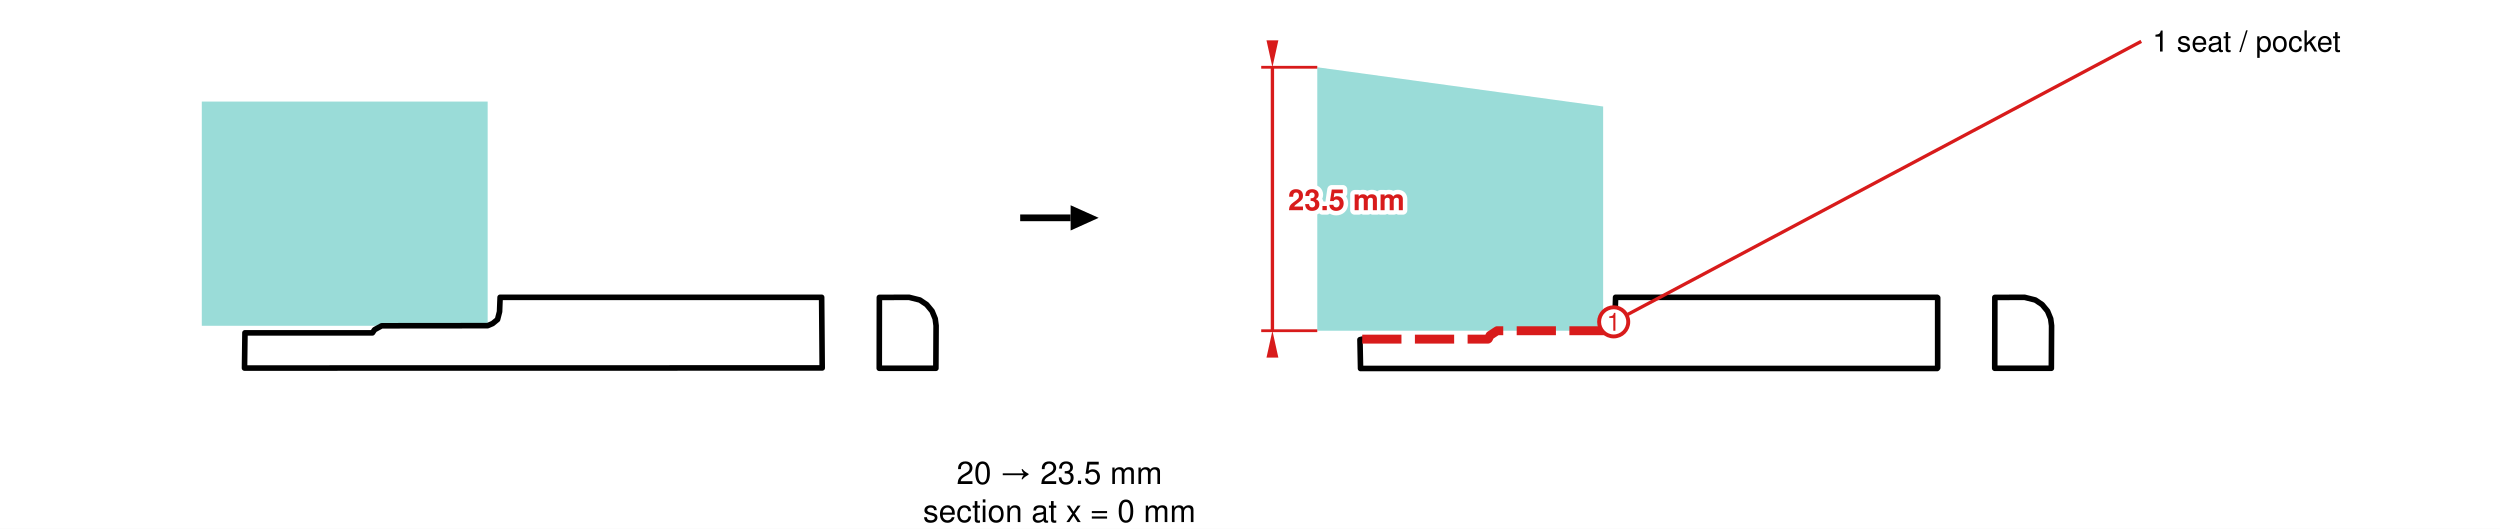
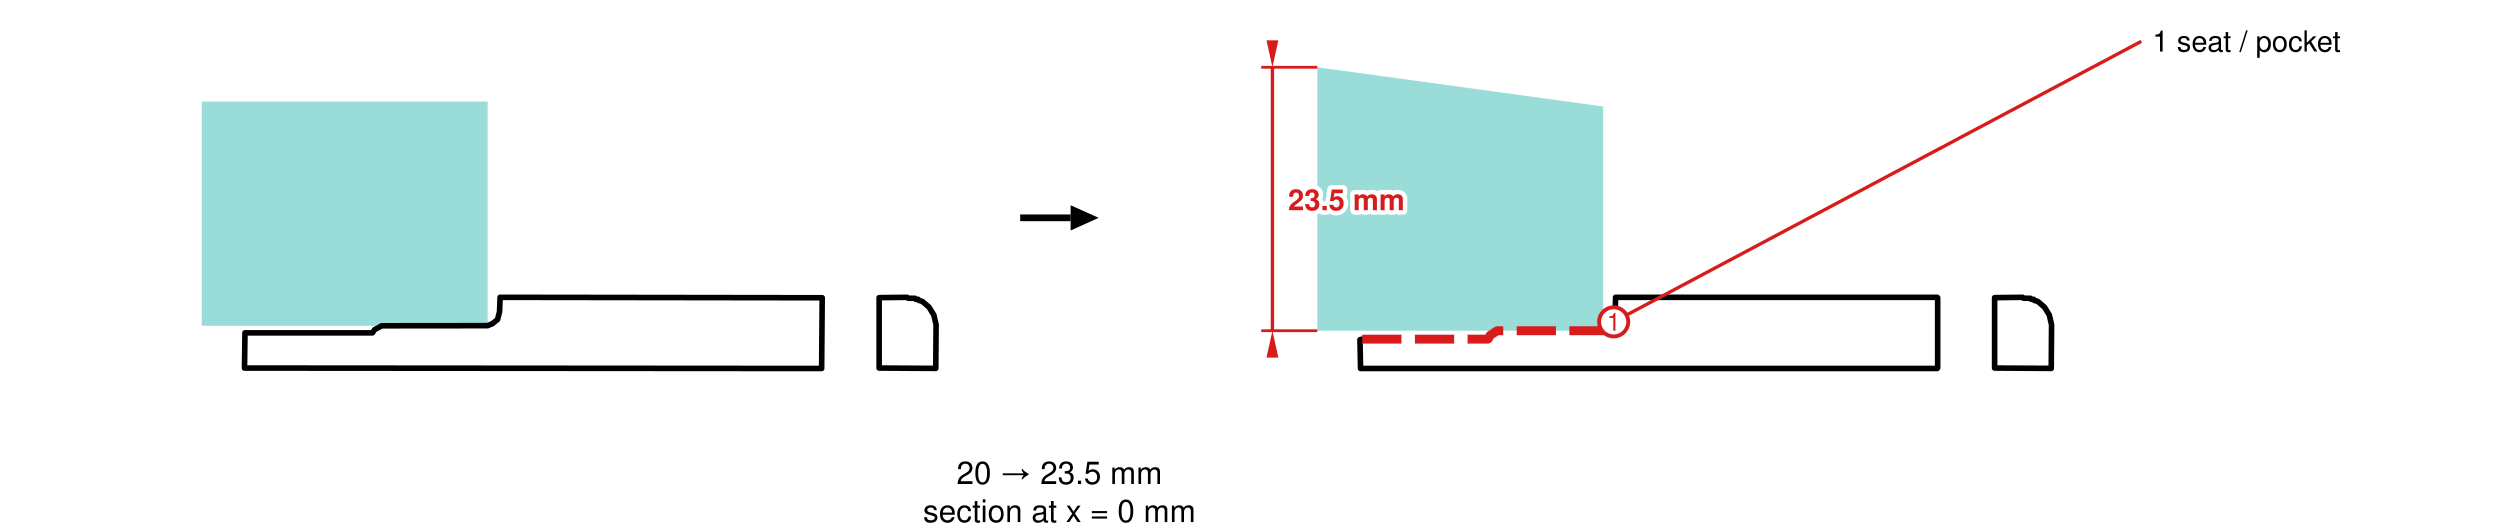
<svg xmlns="http://www.w3.org/2000/svg" width="223.00mm" height="47.17mm" viewBox="0 0 223.00 47.17" role="img">
  <rect width="223.00" height="47.17" fill="white" />
  <g class="panel" id="before">
    <path d="M 18.00 9.06 L 43.50 9.06 L 43.50 29.06 L 18.00 29.06 L 18.00 9.06 Z" fill="#20b2aa" fill-rule="evenodd" fill-opacity="0.45" stroke="none" />
-     <path d="M 83.50 29.05 L 83.48 32.85 L 78.43 32.85 L 78.44 26.53 L 81.09 26.52 L 82.05 26.76 L 82.66 27.17 L 83.14 27.75 L 83.42 28.43 L 83.50 29.05 Z" fill="none" stroke="#000" stroke-width="0.5" stroke-linejoin="round" stroke-linecap="round" />
-     <path d="M 33.22 29.69 L 33.41 29.41 L 34.05 29.06 L 43.50 29.05 L 43.94 28.86 L 44.38 28.50 L 44.56 27.80 L 44.61 26.52 L 73.29 26.52 L 73.34 32.82 L 21.81 32.83 L 21.85 29.69 L 33.22 29.69 Z" fill="none" stroke="#000" stroke-width="0.5" stroke-linejoin="round" stroke-linecap="round" />
+     <path d="M 80.91 26.52 L 81.00 26.60 L 81.62 26.61 L 81.69 26.70 L 81.90 26.70 L 81.96 26.79 L 82.29 26.90 L 82.87 27.40 L 83.30 28.10 L 83.50 28.97 L 83.47 32.86 L 78.42 32.83 L 78.42 26.55 L 80.91 26.52 Z" fill="none" stroke="#000" stroke-width="0.5" stroke-linejoin="round" stroke-linecap="round" />
+     <path d="M 33.22 29.69 L 33.41 29.41 L 34.05 29.06 L 43.50 29.05 L 43.94 28.86 L 44.38 28.50 L 44.56 27.80 L 44.61 26.52 L 73.34 26.56 L 73.29 32.87 L 21.81 32.83 L 21.85 29.69 L 33.22 29.69 Z" fill="none" stroke="#000" stroke-width="0.5" stroke-linejoin="round" stroke-linecap="round" />
  </g>
  <g class="arrow">
    <line x1="91.00" y1="19.43" x2="95.50" y2="19.43" stroke="#000" stroke-width="0.6" />
    <polygon points="98.00,19.43 95.50,18.31 95.50,20.56" fill="#000" />
    <text x="94.50" y="43.17" font-family="Helvetica, Arial, sans-serif" font-size="2.80" text-anchor="middle" fill="#000">20 → 23.5 mm</text>
    <text x="94.50" y="46.57" font-family="Helvetica, Arial, sans-serif" font-size="2.80" text-anchor="middle" fill="#000">section at x = 0 mm</text>
  </g>
  <g class="panel" id="after" transform="translate(99.50 0)">
    <path d="M 18.00 6.00 L 43.50 9.50 L 43.50 29.50 L 18.00 29.50 L 18.00 6.00 Z" fill="#20b2aa" fill-rule="evenodd" fill-opacity="0.45" stroke="none" />
-     <path d="M 83.50 29.05 L 83.48 32.85 L 78.43 32.85 L 78.44 26.53 L 81.09 26.52 L 82.05 26.76 L 82.66 27.17 L 83.14 27.75 L 83.42 28.43 L 83.50 29.05 Z" fill="none" stroke="#000" stroke-width="0.5" stroke-linejoin="round" stroke-linecap="round" />
+     <path d="M 80.91 26.52 L 81.00 26.60 L 81.62 26.61 L 81.69 26.70 L 81.90 26.70 L 81.96 26.79 L 82.29 26.90 L 82.87 27.40 L 83.30 28.10 L 83.50 28.97 L 83.47 32.86 L 78.42 32.83 L 78.42 26.55 L 80.91 26.52 Z" fill="none" stroke="#000" stroke-width="0.5" stroke-linejoin="round" stroke-linecap="round" />
    <path d="M 44.44 28.71 L 44.56 28.25 L 44.61 26.52 L 73.29 26.52 L 73.34 26.56 L 73.34 32.81 L 73.29 32.87 L 21.86 32.87 L 21.81 30.30 L 22.01 30.25" fill="none" stroke="#000" stroke-width="0.5" stroke-linejoin="round" stroke-linecap="round" />
    <path d="M 22.01 30.25 L 33.22 30.25 L 33.26 30.22 L 33.41 29.92 L 34.05 29.50 L 43.50 29.50 L 43.94 29.30 L 44.38 28.94 L 44.44 28.71" fill="none" stroke="#d81b1b" stroke-width="0.8" stroke-linecap="butt" stroke-linejoin="round" stroke-dasharray="3.5,1.2" />
    <g class="dimension">
      <line x1="18.00" y1="6.00" x2="13.00" y2="6.00" stroke="#d81b1b" stroke-width="0.25" />
      <line x1="18.00" y1="29.50" x2="13.00" y2="29.50" stroke="#d81b1b" stroke-width="0.25" />
      <line x1="14.00" y1="6.00" x2="14.00" y2="29.50" stroke="#d81b1b" stroke-width="0.3" />
      <polygon points="14.00,6.00 13.47,3.60 14.53,3.60" fill="#d81b1b" />
      <polygon points="14.00,29.50 13.47,31.90 14.53,31.90" fill="#d81b1b" />
      <text x="15.40" y="18.75" font-family="Helvetica, Arial, sans-serif" font-size="2.6" font-weight="bold" text-anchor="start" fill="white" stroke="white" stroke-width="0.8" stroke-linejoin="round">23.5 mm</text>
      <text x="15.40" y="18.75" font-family="Helvetica, Arial, sans-serif" font-size="2.6" font-weight="bold" text-anchor="start" fill="#d81b1b">23.5 mm</text>
    </g>
    <circle cx="44.44" cy="28.71" r="1.3" fill="white" stroke="#d81b1b" stroke-width="0.35" />
    <text x="44.44" y="29.50" font-family="Helvetica, Arial, sans-serif" font-size="2.20" text-anchor="middle" fill="#d81b1b">1</text>
  </g>
  <g class="key">
    <text x="192.00" y="4.60" font-family="Helvetica, Arial, sans-serif" font-size="2.60" text-anchor="start" fill="#000">1 seat / pocket</text>
  </g>
  <g class="leaders">
    <line x1="145.09" y1="28.10" x2="191.00" y2="3.69" stroke="#d81b1b" stroke-width="0.3" />
  </g>
</svg>
